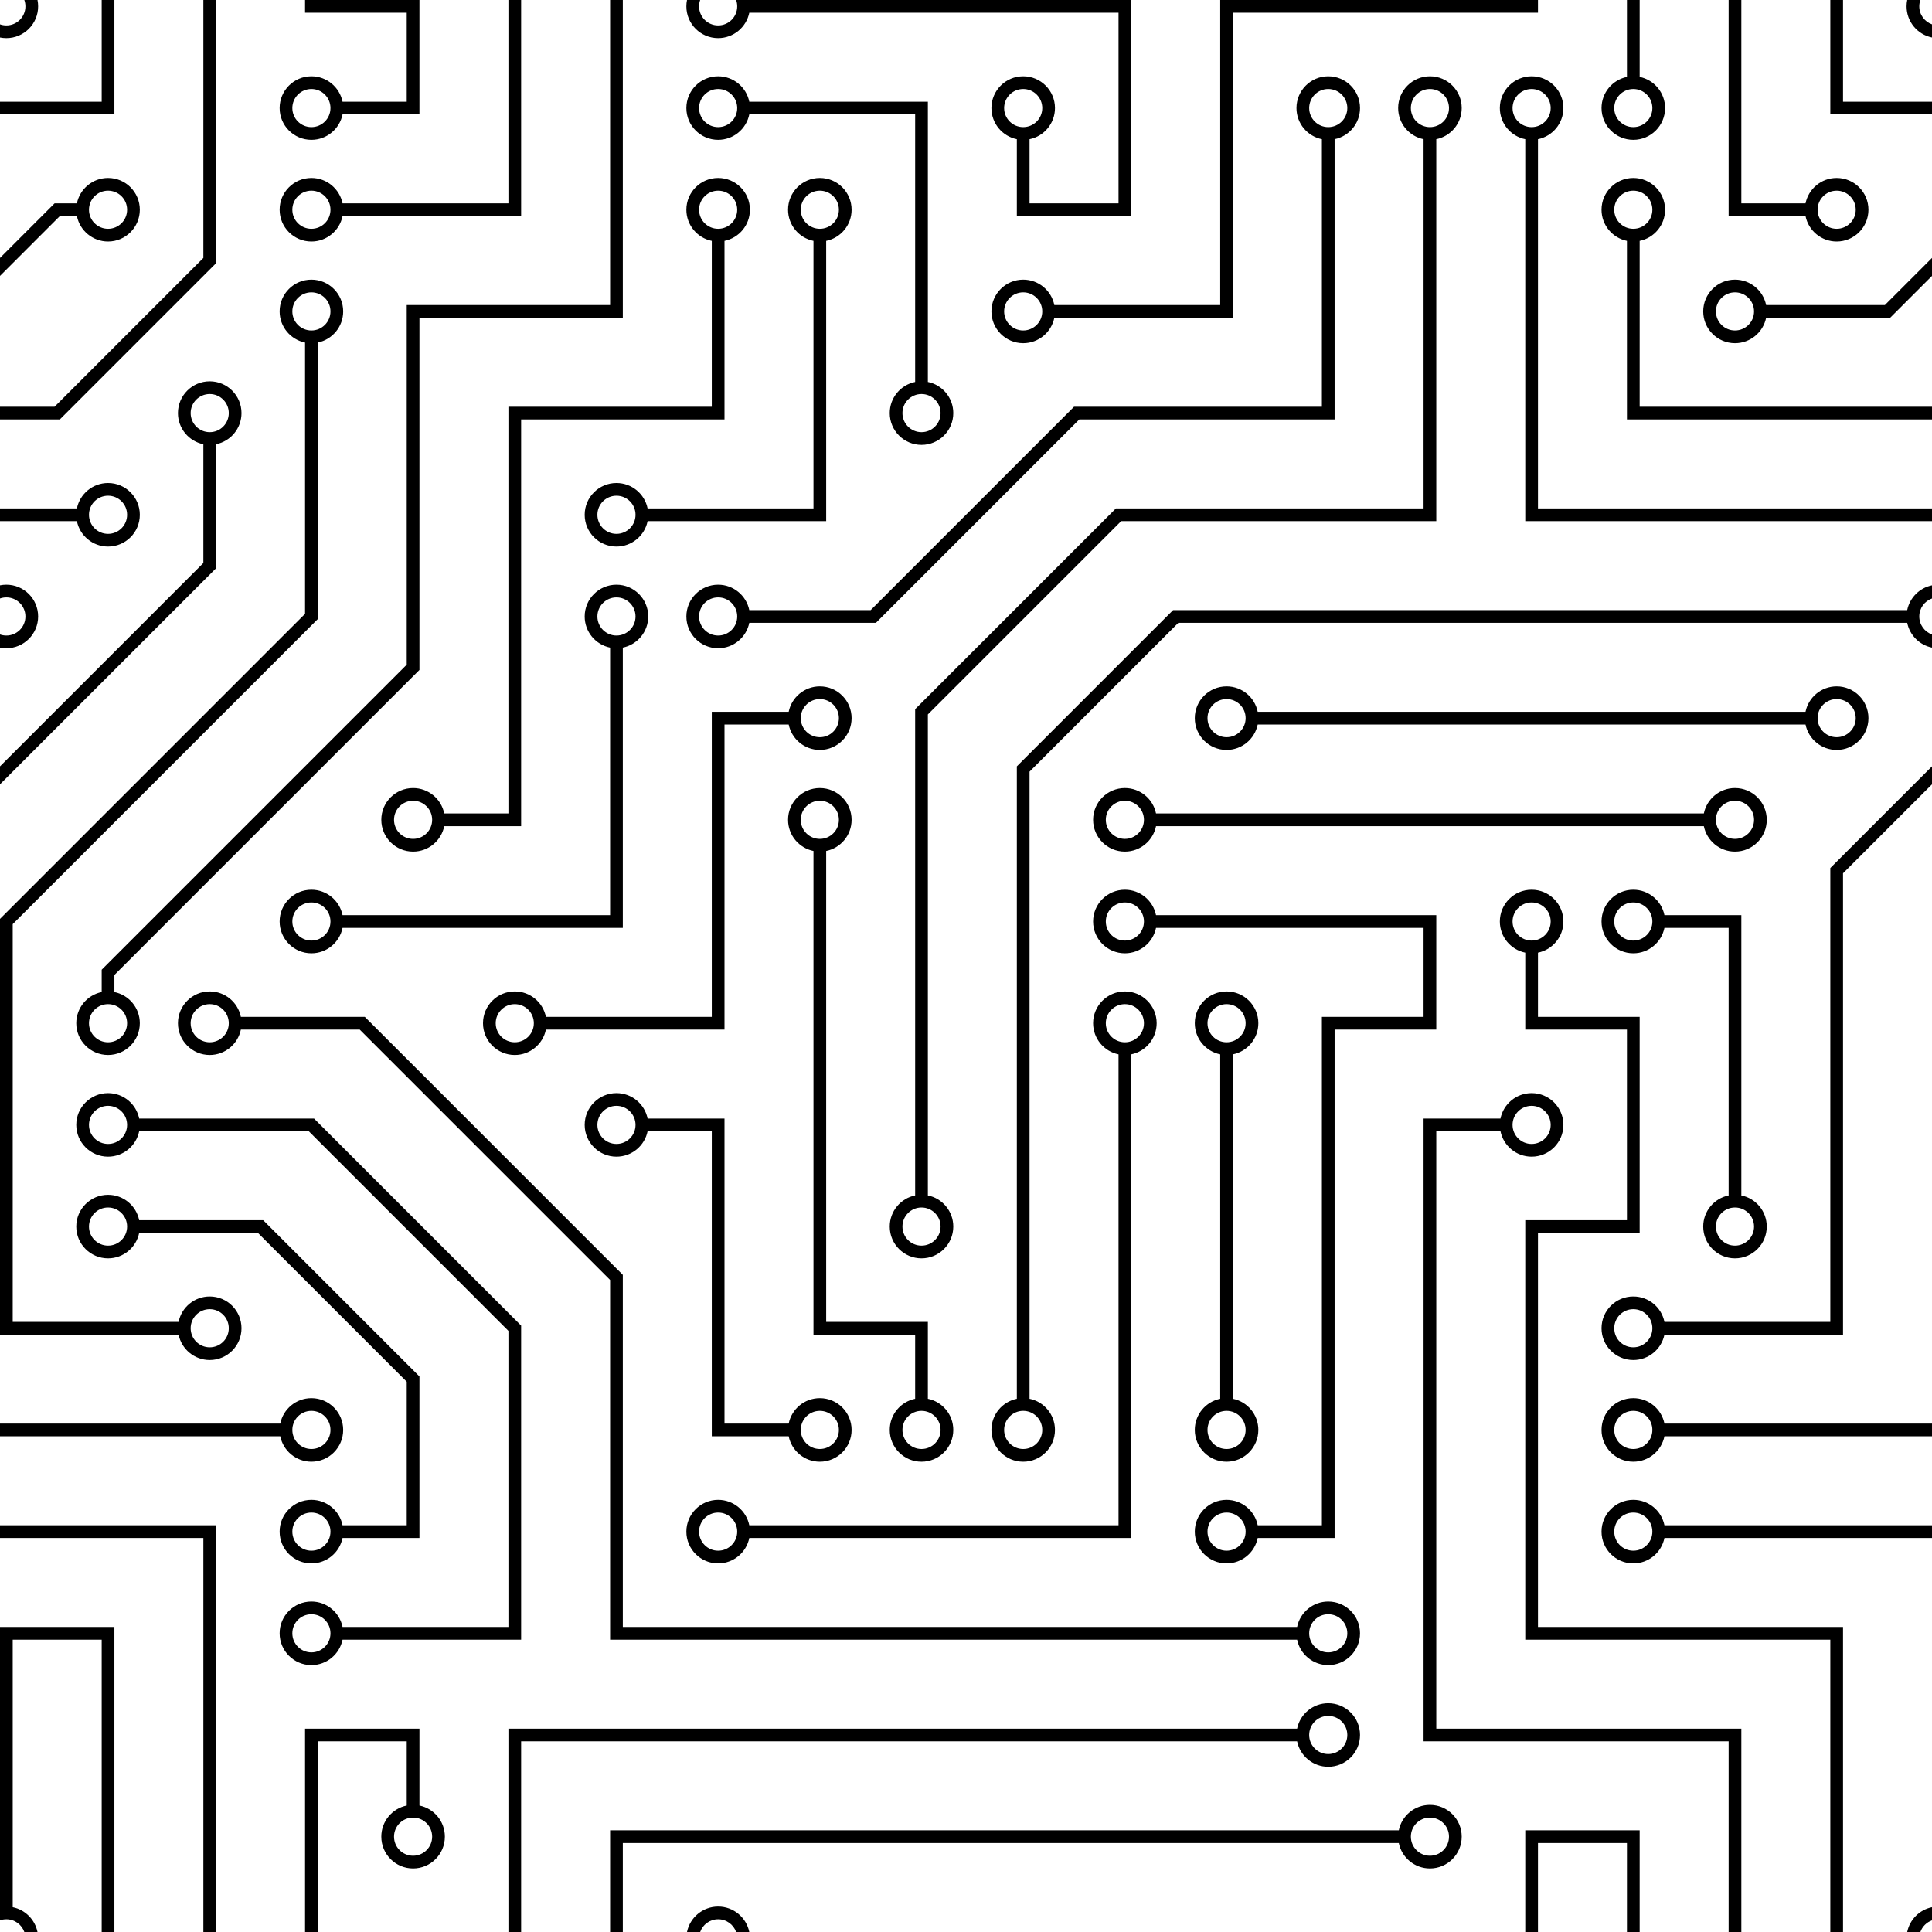
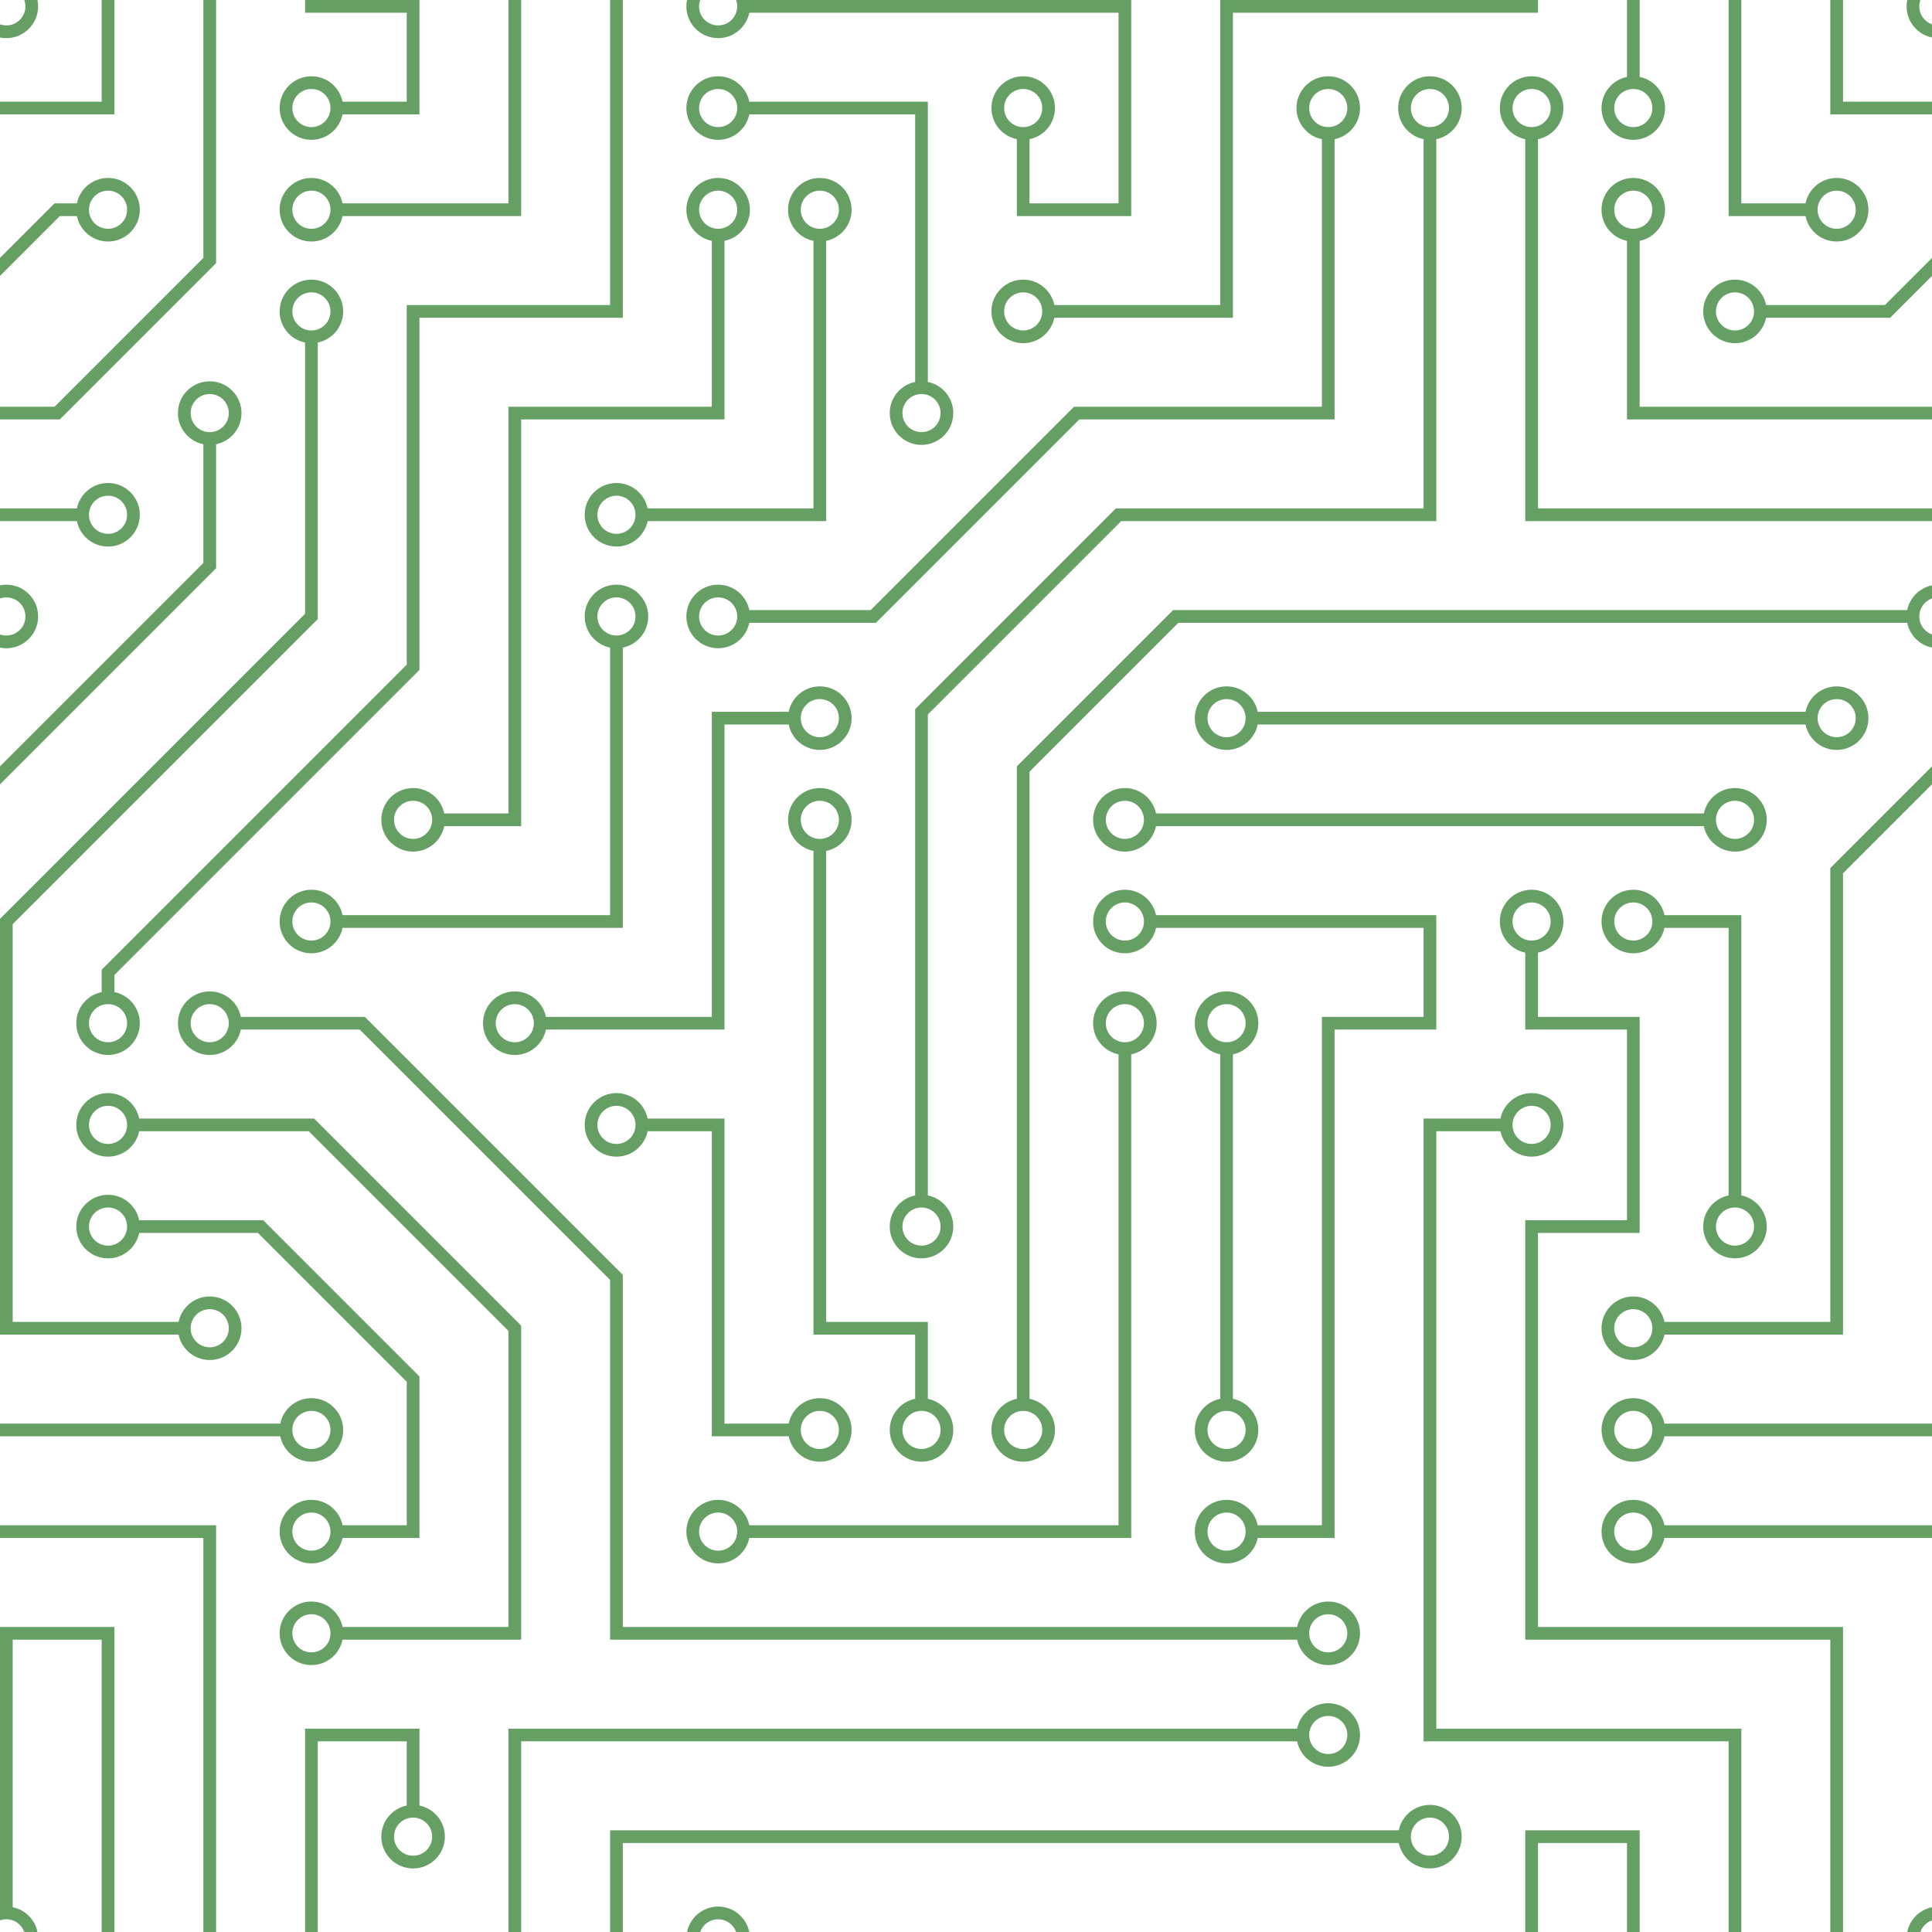
<svg xmlns="http://www.w3.org/2000/svg" width="304px" height="304px" viewBox="0 0 304 304" version="1.1">
  <defs />
  <g id="Page-1" stroke="none" stroke-width="1" fill="none" fill-rule="evenodd">
-     <g id="Artboard-3-Copy-2" fill="#000000">
+     <g id="Artboard-3-Copy-2" fill="#669F64">
      <path d="M44.1,224 C44.563,221.718 46.581,220 49,220 C51.761,220 54,222.239 54,225 C54,227.761 51.761,230 49,230 C46.581,230 44.563,228.282 44.1,226 L0,226 L0,224 L44.1,224 L44.1,224 Z M204.1,272 C204.563,269.718 206.581,268 209,268 C211.761,268 214,270.239 214,273 C214,275.761 211.761,278 209,278 C206.581,278 204.563,276.282 204.1,274 L82,274 L82,272 L204.1,272 L204.1,272 Z M261.9,226 C261.437,228.282 259.419,230 257,230 C254.239,230 252,227.761 252,225 C252,222.239 254.239,220 257,220 C259.419,220 261.437,221.718 261.9,224 L304,224 L304,226 L261.9,226 L261.9,226 Z M261.9,242 C261.437,244.282 259.419,246 257,246 C254.239,246 252,243.761 252,241 C252,238.239 254.239,236 257,236 C259.419,236 261.437,237.718 261.9,240 L304,240 L304,242 L261.9,242 L261.9,242 Z M268.1,128 C268.563,125.718 270.581,124 273,124 C275.761,124 278,126.239 278,129 C278,131.761 275.761,134 273,134 C270.581,134 268.563,132.282 268.1,130 L181.9,130 C181.437,132.282 179.419,134 177,134 C174.239,134 172,131.761 172,129 C172,126.239 174.239,124 177,124 C179.419,124 181.437,125.718 181.9,128 L268.1,128 L268.1,128 Z M12.1,80 C12.563,77.718 14.581,76 17,76 C19.761,76 22,78.239 22,81 C22,83.761 19.761,86 17,86 C14.581,86 12.563,84.282 12.1,82 L0,82 L0,80 L12.1,80 L12.1,80 Z M197.9,114 C197.437,116.282 195.419,118 193,118 C190.239,118 188,115.761 188,113 C188,110.239 190.239,108 193,108 C195.419,108 197.437,109.718 197.9,112 L284.1,112 C284.563,109.718 286.581,108 289,108 C291.761,108 294,110.239 294,113 C294,115.761 291.761,118 289,118 C286.581,118 284.563,116.282 284.1,114 L197.9,114 L197.9,114 Z M258,12.1 C260.282,12.563 262,14.581 262,17 C262,19.761 259.761,22 257,22 C254.239,22 252,19.761 252,17 C252,14.581 253.718,12.563 256,12.1 L256,0 L258,0 L258,12.1 L258,12.1 Z M194,220.1 C196.282,220.563 198,222.581 198,225 C198,227.761 195.761,230 193,230 C190.239,230 188,227.761 188,225 C188,222.581 189.718,220.563 192,220.1 L192,165.9 C189.718,165.437 188,163.419 188,161 C188,158.239 190.239,156 193,156 C195.761,156 198,158.239 198,161 C198,163.419 196.282,165.437 194,165.9 L194,220.1 L194,220.1 Z M242,21.9 C244.282,21.437 246,19.419 246,17 C246,14.239 243.761,12 241,12 C238.239,12 236,14.239 236,17 C236,19.419 237.718,21.437 240,21.9 L240,81 L240,82 L304,82 L304,80 L242,80 L242,80 L242,21.9 L242,21.9 Z M258,37.9 C260.282,37.437 262,35.419 262,33 C262,30.239 259.761,28 257,28 C254.239,28 252,30.239 252,33 C252,35.419 253.718,37.437 256,37.9 L256,65 L256,66 L304,66 L304,64 L258,64 L258,64 L258,37.9 L258,37.9 Z M130,133.9 C132.282,133.437 134,131.419 134,129 C134,126.239 131.761,124 129,124 C126.239,124 124,126.239 124,129 C124,131.419 125.718,133.437 128,133.9 L128,209 L128,210 L144,210 L144,210 L144,220.1 C141.718,220.563 140,222.581 140,225 C140,227.761 142.239,230 145,230 C147.761,230 150,227.761 150,225 C150,222.581 148.282,220.563 146,220.1 L146,208 L145,208 L130,208 L130,133.9 L130,133.9 Z M124.1,112 C124.563,109.718 126.581,108 129,108 C131.761,108 134,110.239 134,113 C134,115.761 131.761,118 129,118 C126.581,118 124.563,116.282 124.1,114 L114,114 L114,114 L114,162 L112.5,162 L85.9,162 C85.437,164.282 83.419,166 81,166 C78.239,166 76,163.761 76,161 C76,158.239 78.239,156 81,156 C83.419,156 85.437,157.718 85.9,160 L112,160 L112,113 L112,112 L124.1,112 L124.1,112 Z M117.9,242 C117.437,244.282 115.419,246 113,246 C110.239,246 108,243.761 108,241 C108,238.239 110.239,236 113,236 C115.419,236 117.437,237.718 117.9,240 L176,240 L176,165.9 C173.718,165.437 172,163.419 172,161 C172,158.239 174.239,156 177,156 C179.761,156 182,158.239 182,161 C182,163.419 180.282,165.437 178,165.9 L178,242 L177,242 L177,242 L117.9,242 L117.9,242 Z M101.9,178 C101.437,180.282 99.419,182 97,182 C94.239,182 92,179.761 92,177 C92,174.239 94.239,172 97,172 C99.419,172 101.437,173.718 101.9,176 L114,176 L114,177 L114,224 L114,224 L124.1,224 C124.563,221.718 126.581,220 129,220 C131.761,220 134,222.239 134,225 C134,227.761 131.761,230 129,230 C126.581,230 124.563,228.282 124.1,226 L112,226 L112,225 L112,178 L101.9,178 L101.9,178 Z M66,284.1 C68.282,284.563 70,286.581 70,289 C70,291.761 67.761,294 65,294 C62.239,294 60,291.761 60,289 C60,286.581 61.718,284.563 64,284.1 L64,274 L50,274 L50,304 L48,304 L48,272 L49,272 L49,272 L64.5,272 L66,272 L66,284.1 L66,284.1 Z M236.1,176 C236.563,173.718 238.581,172 241,172 C243.761,172 246,174.239 246,177 C246,179.761 243.761,182 241,182 C238.581,182 236.563,180.282 236.1,178 L226,178 L226,178 L226,272 L274,272 L274,273 L274,304 L272,304 L272,274 L224,274 L224,273 L224,177 L224,176 L236.1,176 L236.1,176 Z M261.9,146 C261.437,148.282 259.419,150 257,150 C254.239,150 252,147.761 252,145 C252,142.239 254.239,140 257,140 C259.419,140 261.437,141.718 261.9,144 L274,144 L274,145.5 L274,145.5 L274,188.1 C276.282,188.563 278,190.581 278,193 C278,195.761 275.761,198 273,198 C270.239,198 268,195.761 268,193 C268,190.581 269.718,188.563 272,188.1 L272,146 L261.9,146 L261.9,146 Z M197.9,242 C197.437,244.282 195.419,246 193,246 C190.239,246 188,243.761 188,241 C188,238.239 190.239,236 193,236 C195.419,236 197.437,237.718 197.9,240 L208,240 L208,240 L208,160 L209,160 L224,160 L224,146 L181.9,146 C181.437,148.282 179.419,150 177,150 C174.239,150 172,147.761 172,145 C172,142.239 174.239,140 177,140 C179.419,140 181.437,141.718 181.9,144 L226,144 L226,145 L226,162 L225,162 L210,162 L210,241 L210,242 L197.9,242 L197.9,242 Z M284.1,32 C284.563,29.718 286.581,28 289,28 C291.761,28 294,30.239 294,33 C294,35.761 291.761,38 289,38 C286.581,38 284.563,36.282 284.1,34 L272,34 L272,33 L272,0 L274,0 L274,32 L274,32 L284.1,32 L284.1,32 Z M98,101.9 C100.282,101.437 102,99.419 102,97 C102,94.239 99.761,92 97,92 C94.239,92 92,94.239 92,97 C92,99.419 93.718,101.437 96,101.9 L96,144 L53.9,144 C53.437,141.718 51.419,140 49,140 C46.239,140 44,142.239 44,145 C44,147.761 46.239,150 49,150 C51.419,150 53.437,148.282 53.9,146 L96.5,146 L96.5,146 L98,146 L98,101.9 L98,101.9 Z M53.9,34 C53.437,36.282 51.419,38 49,38 C46.239,38 44,35.761 44,33 C44,30.239 46.239,28 49,28 C51.419,28 53.437,29.718 53.9,32 L80,32 L80,0 L82,0 L82,34 L81,34 L81,34 L53.9,34 L53.9,34 Z M114,37.9 C116.282,37.437 118,35.419 118,33 C118,30.239 115.761,28 113,28 C110.239,28 108,30.239 108,33 C108,35.419 109.718,37.437 112,37.9 L112,64 L80,64 L80,65 L80,128 L69.9,128 C69.437,125.718 67.419,124 65,124 C62.239,124 60,126.239 60,129 C60,131.761 62.239,134 65,134 C67.419,134 69.437,132.282 69.9,130 L82,130 L82,128.5 L82,66 L82,66 L113,66 L114,66 L114,37.9 L114,37.9 Z M101.9,82 C101.437,84.282 99.419,86 97,86 C94.239,86 92,83.761 92,81 C92,78.239 94.239,76 97,76 C99.419,76 101.437,77.718 101.9,80 L128,80 L128,37.9 C125.718,37.437 124,35.419 124,33 C124,30.239 126.239,28 129,28 C131.761,28 134,30.239 134,33 C134,35.419 132.282,37.437 130,37.9 L130,82 L128.5,82 L128.5,82 L101.9,82 L101.9,82 Z M117.9,18 C117.437,20.282 115.419,22 113,22 C110.239,22 108,19.761 108,17 C108,14.239 110.239,12 113,12 C115.419,12 117.437,13.718 117.9,16 L146,16 L146,17 L146,17 L146,60.1 C148.282,60.563 150,62.581 150,65 C150,67.761 147.761,70 145,70 C142.239,70 140,67.761 140,65 C140,62.581 141.718,60.563 144,60.1 L144,18 L117.9,18 L117.9,18 Z M220.1,288 C220.563,285.718 222.581,284 225,284 C227.761,284 230,286.239 230,289 C230,291.761 227.761,294 225,294 C222.581,294 220.563,292.282 220.1,290 L98,290 L98,304 L96,304 L96,288 L97,288 L220.1,288 L220.1,288 Z M242,149.9 C244.282,149.437 246,147.419 246,145 C246,142.239 243.761,140 241,140 C238.239,140 236,142.239 236,145 C236,147.419 237.718,149.437 240,149.9 L240,162 L241.5,162 L256,162 L256,192 L241.5,192 L240,192 L240,257 L240,258 L288,258 L288,304 L290,304 L290,257 L290,256 L242,256 L242,256 L242,194 L257,194 L258,194 L258,160 L257,160 L242,160 L242,149.9 L242,149.9 Z M53.9,18 C53.437,20.282 51.419,22 49,22 C46.239,22 44,19.761 44,17 C44,14.239 46.239,12 49,12 C51.419,12 53.437,13.718 53.9,16 L64,16 L64,2 L48,2 L48,0 L64.5,0 L64.5,1.11022302e-16 L66,1.11022302e-16 L66,18 L65,18 L53.9,18 L53.9,18 Z M165.9,50 C165.437,52.282 163.419,54 161,54 C158.239,54 156,51.761 156,49 C156,46.239 158.239,44 161,44 C163.419,44 165.437,45.718 165.9,48 L192,48 L192,1 L192,0 L242,0 L242,2 L194,2 L194,2 L194,50 L193,50 L165.9,50 L165.9,50 Z M117.9,2 C117.437,4.282 115.419,6 113,6 C110.239,6 108,3.761 108,1 C108,0.658 108.034,0.323 108.1,-1.28508315e-14 L110.171,-1.1185497e-14 C110.06,0.313 110,0.649 110,1 C110,2.657 111.343,4 113,4 C114.657,4 116,2.657 116,1 C116,0.649 115.94,0.313 115.829,-1.22213351e-12 L117.45,-1.1185497e-14 L176.5,-1.1185497e-14 L176.5,-1.10744747e-14 L178,-1.10744747e-14 L178,34 L177,34 L160,34 L160,33 L160,21.9 C157.718,21.437 156,19.419 156,17 C156,14.239 158.239,12 161,12 C163.761,12 166,14.239 166,17 C166,19.419 164.282,21.437 162,21.9 L162,32 L176,32 L176,2 L117.9,2 L117.9,2 Z M117.9,98 C117.437,100.282 115.419,102 113,102 C110.239,102 108,99.761 108,97 C108,94.239 110.239,92 113,92 C115.419,92 117.437,93.718 117.9,96 L137,96 L169,64 L170.414,64 L170.414,64 L208,64 L208,21.9 C205.718,21.437 204,19.419 204,17 C204,14.239 206.239,12 209,12 C211.761,12 214,14.239 214,17 C214,19.419 212.282,21.437 210,21.9 L210,66 L209,66 L169.828,66 L137.828,98 L136,98 L117.9,98 L117.9,98 Z M146,188.1 C148.282,188.563 150,190.581 150,193 C150,195.761 147.761,198 145,198 C142.239,198 140,195.761 140,193 C140,190.581 141.718,188.563 144,188.1 L144,113.207 L144,111.586 L175.586,80 L177.207,80 L177.207,80 L224,80 L224,21.9 C221.718,21.437 220,19.419 220,17 C220,14.239 222.239,12 225,12 C227.761,12 230,14.239 230,17 C230,19.419 228.282,21.437 226,21.9 L226,82 L225,82 L176.414,82 L146,112.414 L146,188.1 L146,188.1 Z M162,220.1 C164.282,220.563 166,222.581 166,225 C166,227.761 163.761,230 161,230 C158.239,230 156,227.761 156,225 C156,222.581 157.718,220.563 160,220.1 L160,122.207 L160,120.586 L184.586,96 L186.207,96 L300.1,96 C300.498,94.041 302.041,92.498 304,92.1 L304,94.171 C302.835,94.583 302,95.694 302,97 C302,98.306 302.835,99.417 304,99.829 L304,101.9 C302.041,101.502 300.498,99.959 300.1,98 L185.414,98 L185.414,98 L162,121.414 L162,220.1 L162,220.1 Z M18,156.1 C20.282,156.563 22,158.581 22,161 C22,163.761 19.761,166 17,166 C14.239,166 12,163.761 12,161 C12,158.581 13.718,156.563 16,156.1 L16,154.207 L16,152.586 L64,104.586 L64,104.586 L64,48 L65,48 L96,48 L96,0 L98,0 L98,48.5 L98,50 L66,50 L66,103.793 L66,105.414 L18,153.414 L18,156.1 L18,156.1 Z M50,53.9 C52.282,53.437 54,51.419 54,49 C54,46.239 51.761,44 49,44 C46.239,44 44,46.239 44,49 C44,51.419 45.718,53.437 48,53.9 L48,96.586 L1.04360964e-14,144.586 L0,144.586 L0,146.207 L0,209 L0,210 L28.1,210 C28.563,212.282 30.581,214 33,214 C35.761,214 38,211.761 38,209 C38,206.239 35.761,204 33,204 C30.581,204 28.563,205.718 28.1,208 L2,208 L2,145.414 L2,145.414 L50,97.414 L50,95.793 L50,53.9 L50,53.9 Z M34,69.9 C36.282,69.437 38,67.419 38,65 C38,62.239 35.761,60 33,60 C30.239,60 28,62.239 28,65 C28,67.419 29.718,69.437 32,69.9 L32,88.586 L0,120.586 L2.22044605e-15,120.586 L3.56659147e-15,123.414 L34,89.414 L34,87.793 L34,87.793 L34,69.9 L34,69.9 Z M12.1,32 C12.563,29.718 14.581,28 17,28 C19.761,28 22,30.239 22,33 C22,35.761 19.761,38 17,38 C14.581,38 12.563,36.282 12.1,34 L9.414,34 L8.8817842e-16,43.414 L0,40.586 L4.4408921e-16,40.586 L8.586,32 L10.207,32 L10.207,32 L12.1,32 L12.1,32 Z M277.9,50 C277.437,52.282 275.419,54 273,54 C270.239,54 268,51.761 268,49 C268,46.239 270.239,44 273,44 C275.419,44 277.437,45.718 277.9,48 L296.586,48 L296.586,48 L304,40.586 L304,43.414 L297.414,50 L295.793,50 L277.9,50 L277.9,50 Z M261.9,210 C261.437,212.282 259.419,214 257,214 C254.239,214 252,211.761 252,209 C252,206.239 254.239,204 257,204 C259.419,204 261.437,205.718 261.9,208 L288,208 L288,138.207 L288,136.586 L304,120.586 L304,123.414 L290,137.414 L290,137.414 L290,210 L289,210 L261.9,210 L261.9,210 Z M53.9,242 C53.437,244.282 51.419,246 49,246 C46.239,246 44,243.761 44,241 C44,238.239 46.239,236 49,236 C51.419,236 53.437,237.718 53.9,240 L64,240 L64,217.414 L40.586,194 L21.9,194 C21.437,196.282 19.419,198 17,198 C14.239,198 12,195.761 12,193 C12,190.239 14.239,188 17,188 C19.419,188 21.437,189.718 21.9,192 L39.793,192 L41.414,192 L66,216.586 L66,216.586 L66,218.207 L66,218.207 L66,242 L65,242 L53.9,242 L53.9,242 Z M204.1,256 C204.563,253.718 206.581,252 209,252 C211.761,252 214,254.239 214,257 C214,259.761 211.761,262 209,262 C206.581,262 204.563,260.282 204.1,258 L96,258 L96,256.5 L96,201.402 L56.598,162 L37.9,162 C37.437,164.282 35.419,166 33,166 C30.239,166 28,163.761 28,161 C28,158.239 30.239,156 33,156 C35.419,156 37.437,157.718 37.9,160 L55.799,160 L57.402,160 L98,200.598 L98,200.598 L98,201.799 L98,201.799 L98,256 L204.1,256 L204.1,256 Z M53.9,258 C53.437,260.282 51.419,262 49,262 C46.239,262 44,259.761 44,257 C44,254.239 46.239,252 49,252 C51.419,252 53.437,253.718 53.9,256 L80,256 L80,209.414 L48.586,178 L21.9,178 C21.437,180.282 19.419,182 17,182 C14.239,182 12,179.761 12,177 C12,174.239 14.239,172 17,172 C19.419,172 21.437,173.718 21.9,176 L47.793,176 L49.414,176 L82,208.586 L82,208.586 L82,210.207 L82,210.207 L82,258 L81,258 L53.9,258 L53.9,258 Z M97,100 C98.657,100 100,98.657 100,97 C100,95.343 98.657,94 97,94 C95.343,94 94,95.343 94,97 C94,98.657 95.343,100 97,100 L97,100 Z M97,84 C98.657,84 100,82.657 100,81 C100,79.343 98.657,78 97,78 C95.343,78 94,79.343 94,81 C94,82.657 95.343,84 97,84 L97,84 Z M113,100 C114.657,100 116,98.657 116,97 C116,95.343 114.657,94 113,94 C111.343,94 110,95.343 110,97 C110,98.657 111.343,100 113,100 L113,100 Z M129,116 C130.657,116 132,114.657 132,113 C132,111.343 130.657,110 129,110 C127.343,110 126,111.343 126,113 C126,114.657 127.343,116 129,116 L129,116 Z M129,132 C130.657,132 132,130.657 132,129 C132,127.343 130.657,126 129,126 C127.343,126 126,127.343 126,129 C126,130.657 127.343,132 129,132 L129,132 Z M81,164 C82.657,164 84,162.657 84,161 C84,159.343 82.657,158 81,158 C79.343,158 78,159.343 78,161 C78,162.657 79.343,164 81,164 L81,164 Z M97,180 C98.657,180 100,178.657 100,177 C100,175.343 98.657,174 97,174 C95.343,174 94,175.343 94,177 C94,178.657 95.343,180 97,180 L97,180 Z M129,228 C130.657,228 132,226.657 132,225 C132,223.343 130.657,222 129,222 C127.343,222 126,223.343 126,225 C126,226.657 127.343,228 129,228 L129,228 Z M113,244 C114.657,244 116,242.657 116,241 C116,239.343 114.657,238 113,238 C111.343,238 110,239.343 110,241 C110,242.657 111.343,244 113,244 L113,244 Z M145,228 C146.657,228 148,226.657 148,225 C148,223.343 146.657,222 145,222 C143.343,222 142,223.343 142,225 C142,226.657 143.343,228 145,228 L145,228 Z M145,196 C146.657,196 148,194.657 148,193 C148,191.343 146.657,190 145,190 C143.343,190 142,191.343 142,193 C142,194.657 143.343,196 145,196 L145,196 Z M161,228 C162.657,228 164,226.657 164,225 C164,223.343 162.657,222 161,222 C159.343,222 158,223.343 158,225 C158,226.657 159.343,228 161,228 L161,228 Z M193,244 C194.657,244 196,242.657 196,241 C196,239.343 194.657,238 193,238 C191.343,238 190,239.343 190,241 C190,242.657 191.343,244 193,244 L193,244 Z M193,228 C194.657,228 196,226.657 196,225 C196,223.343 194.657,222 193,222 C191.343,222 190,223.343 190,225 C190,226.657 191.343,228 193,228 L193,228 Z M177,164 C178.657,164 180,162.657 180,161 C180,159.343 178.657,158 177,158 C175.343,158 174,159.343 174,161 C174,162.657 175.343,164 177,164 L177,164 Z M193,164 C194.657,164 196,162.657 196,161 C196,159.343 194.657,158 193,158 C191.343,158 190,159.343 190,161 C190,162.657 191.343,164 193,164 L193,164 Z M209,260 C210.657,260 212,258.657 212,257 C212,255.343 210.657,254 209,254 C207.343,254 206,255.343 206,257 C206,258.657 207.343,260 209,260 L209,260 Z M209,276 C210.657,276 212,274.657 212,273 C212,271.343 210.657,270 209,270 C207.343,270 206,271.343 206,273 C206,274.657 207.343,276 209,276 L209,276 Z M225,292 C226.657,292 228,290.657 228,289 C228,287.343 226.657,286 225,286 C223.343,286 222,287.343 222,289 C222,290.657 223.343,292 225,292 L225,292 Z M241,148 C242.657,148 244,146.657 244,145 C244,143.343 242.657,142 241,142 C239.343,142 238,143.343 238,145 C238,146.657 239.343,148 241,148 L241,148 Z M241,180 C242.657,180 244,178.657 244,177 C244,175.343 242.657,174 241,174 C239.343,174 238,175.343 238,177 C238,178.657 239.343,180 241,180 L241,180 Z M257,148 C258.657,148 260,146.657 260,145 C260,143.343 258.657,142 257,142 C255.343,142 254,143.343 254,145 C254,146.657 255.343,148 257,148 L257,148 Z M273,132 C274.657,132 276,130.657 276,129 C276,127.343 274.657,126 273,126 C271.343,126 270,127.343 270,129 C270,130.657 271.343,132 273,132 L273,132 Z M177,132 C178.657,132 180,130.657 180,129 C180,127.343 178.657,126 177,126 C175.343,126 174,127.343 174,129 C174,130.657 175.343,132 177,132 L177,132 Z M177,148 C178.657,148 180,146.657 180,145 C180,143.343 178.657,142 177,142 C175.343,142 174,143.343 174,145 C174,146.657 175.343,148 177,148 L177,148 Z M193,116 C194.657,116 196,114.657 196,113 C196,111.343 194.657,110 193,110 C191.343,110 190,111.343 190,113 C190,114.657 191.343,116 193,116 L193,116 Z M289,116 C290.657,116 292,114.657 292,113 C292,111.343 290.657,110 289,110 C287.343,110 286,111.343 286,113 C286,114.657 287.343,116 289,116 L289,116 Z M273,52 C274.657,52 276,50.657 276,49 C276,47.343 274.657,46 273,46 C271.343,46 270,47.343 270,49 C270,50.657 271.343,52 273,52 L273,52 Z M289,36 C290.657,36 292,34.657 292,33 C292,31.343 290.657,30 289,30 C287.343,30 286,31.343 286,33 C286,34.657 287.343,36 289,36 L289,36 Z M257,36 C258.657,36 260,34.657 260,33 C260,31.343 258.657,30 257,30 C255.343,30 254,31.343 254,33 C254,34.657 255.343,36 257,36 L257,36 Z M257,20 C258.657,20 260,18.657 260,17 C260,15.343 258.657,14 257,14 C255.343,14 254,15.343 254,17 C254,18.657 255.343,20 257,20 L257,20 Z M241,20 C242.657,20 244,18.657 244,17 C244,15.343 242.657,14 241,14 C239.343,14 238,15.343 238,17 C238,18.657 239.343,20 241,20 L241,20 Z M225,20 C226.657,20 228,18.657 228,17 C228,15.343 226.657,14 225,14 C223.343,14 222,15.343 222,17 C222,18.657 223.343,20 225,20 L225,20 Z M209,20 C210.657,20 212,18.657 212,17 C212,15.343 210.657,14 209,14 C207.343,14 206,15.343 206,17 C206,18.657 207.343,20 209,20 L209,20 Z M49,36 C50.657,36 52,34.657 52,33 C52,31.343 50.657,30 49,30 C47.343,30 46,31.343 46,33 C46,34.657 47.343,36 49,36 L49,36 Z M17,36 C18.657,36 20,34.657 20,33 C20,31.343 18.657,30 17,30 C15.343,30 14,31.343 14,33 C14,34.657 15.343,36 17,36 L17,36 Z M49,52 C50.657,52 52,50.657 52,49 C52,47.343 50.657,46 49,46 C47.343,46 46,47.343 46,49 C46,50.657 47.343,52 49,52 L49,52 Z M33,68 C34.657,68 36,66.657 36,65 C36,63.343 34.657,62 33,62 C31.343,62 30,63.343 30,65 C30,66.657 31.343,68 33,68 L33,68 Z M49,20 C50.657,20 52,18.657 52,17 C52,15.343 50.657,14 49,14 C47.343,14 46,15.343 46,17 C46,18.657 47.343,20 49,20 L49,20 Z M49,260 C50.657,260 52,258.657 52,257 C52,255.343 50.657,254 49,254 C47.343,254 46,255.343 46,257 C46,258.657 47.343,260 49,260 L49,260 Z M65,292 C66.657,292 68,290.657 68,289 C68,287.343 66.657,286 65,286 C63.343,286 62,287.343 62,289 C62,290.657 63.343,292 65,292 L65,292 Z M49,228 C50.657,228 52,226.657 52,225 C52,223.343 50.657,222 49,222 C47.343,222 46,223.343 46,225 C46,226.657 47.343,228 49,228 L49,228 Z M49,244 C50.657,244 52,242.657 52,241 C52,239.343 50.657,238 49,238 C47.343,238 46,239.343 46,241 C46,242.657 47.343,244 49,244 L49,244 Z M33,212 C34.657,212 36,210.657 36,209 C36,207.343 34.657,206 33,206 C31.343,206 30,207.343 30,209 C30,210.657 31.343,212 33,212 L33,212 Z M113,36 C114.657,36 116,34.657 116,33 C116,31.343 114.657,30 113,30 C111.343,30 110,31.343 110,33 C110,34.657 111.343,36 113,36 L113,36 Z M129,36 C130.657,36 132,34.657 132,33 C132,31.343 130.657,30 129,30 C127.343,30 126,31.343 126,33 C126,34.657 127.343,36 129,36 L129,36 Z M113,20 C114.657,20 116,18.657 116,17 C116,15.343 114.657,14 113,14 C111.343,14 110,15.343 110,17 C110,18.657 111.343,20 113,20 L113,20 Z M145,68 C146.657,68 148,66.657 148,65 C148,63.343 146.657,62 145,62 C143.343,62 142,63.343 142,65 C142,66.657 143.343,68 145,68 L145,68 Z M161,52 C162.657,52 164,50.657 164,49 C164,47.343 162.657,46 161,46 C159.343,46 158,47.343 158,49 C158,50.657 159.343,52 161,52 L161,52 Z M161,20 C162.657,20 164,18.657 164,17 C164,15.343 162.657,14 161,14 C159.343,14 158,15.343 158,17 C158,18.657 159.343,20 161,20 L161,20 Z M273,196 C274.657,196 276,194.657 276,193 C276,191.343 274.657,190 273,190 C271.343,190 270,191.343 270,193 C270,194.657 271.343,196 273,196 L273,196 Z M257,212 C258.657,212 260,210.657 260,209 C260,207.343 258.657,206 257,206 C255.343,206 254,207.343 254,209 C254,210.657 255.343,212 257,212 L257,212 Z M257,228 C258.657,228 260,226.657 260,225 C260,223.343 258.657,222 257,222 C255.343,222 254,223.343 254,225 C254,226.657 255.343,228 257,228 L257,228 Z M257,244 C258.657,244 260,242.657 260,241 C260,239.343 258.657,238 257,238 C255.343,238 254,239.343 254,241 C254,242.657 255.343,244 257,244 L257,244 Z M17,180 C18.657,180 20,178.657 20,177 C20,175.343 18.657,174 17,174 C15.343,174 14,175.343 14,177 C14,178.657 15.343,180 17,180 L17,180 Z M17,196 C18.657,196 20,194.657 20,193 C20,191.343 18.657,190 17,190 C15.343,190 14,191.343 14,193 C14,194.657 15.343,196 17,196 L17,196 Z M17,164 C18.657,164 20,162.657 20,161 C20,159.343 18.657,158 17,158 C15.343,158 14,159.343 14,161 C14,162.657 15.343,164 17,164 L17,164 Z M33,164 C34.657,164 36,162.657 36,161 C36,159.343 34.657,158 33,158 C31.343,158 30,159.343 30,161 C30,162.657 31.343,164 33,164 L33,164 Z M17,84 C18.657,84 20,82.657 20,81 C20,79.343 18.657,78 17,78 C15.343,78 14,79.343 14,81 C14,82.657 15.343,84 17,84 L17,84 Z M49,148 C50.657,148 52,146.657 52,145 C52,143.343 50.657,142 49,142 C47.343,142 46,143.343 46,145 C46,146.657 47.343,148 49,148 L49,148 Z M65,132 C66.657,132 68,130.657 68,129 C68,127.343 66.657,126 65,126 C63.343,126 62,127.343 62,129 C62,130.657 63.343,132 65,132 L65,132 Z M34,39.793 L34,0 L32,0 L32,40.586 L8.586,64 L0,64 L0,66 L7.793,66 L9.414,66 L34,41.414 L34,39.793 L34,39.793 L34,39.793 Z M2,300.1 L2,258 L16,258 L16,304 L18,304 L18,257 L18,256 L1,256 L0,256 L0,300.55 L1.60982339e-15,302.171 C0.313,302.06 0.649,302 1,302 C2.306,302 3.417,302.835 3.829,304 L5.9,304 C5.502,302.041 3.959,300.498 2,300.1 L2,300.1 L2,300.1 Z M34,241 L34,304 L32,304 L32,242 L0,242 L0,240 L34,240 L34,241 L34,241 L34,241 Z M17,18 L18,18 L18,0 L16,0 L16,16 L0,16 L0,18 L17,18 L17,18 L17,18 Z M290,16 L290,0 L288,0 L288,17 L288,18 L304,18 L304,16 L290,16 L290,16 Z M258,289 L258,304 L256,304 L256,290 L242,290 L242,304 L240,304 L240,288 L241,288 L258,288 L258,289 L258,289 Z M-7.74935671e-14,92.1 C0.323,92.034 0.658,92 1,92 C3.761,92 6,94.239 6,97 C6,99.761 3.761,102 1,102 C0.658,102 0.323,101.966 -3.94129174e-14,101.9 L-3.94129174e-14,99.829 C0.313,99.94 0.649,100 1,100 C2.657,100 4,98.657 4,97 C4,95.343 2.657,94 1,94 C0.649,94 0.313,94.06 -1.25055521e-12,94.171 L-3.94129174e-14,92.1 L-7.74935671e-14,92.1 L-7.74935671e-14,92.1 Z M80,272 L82,272 L82,304 L80,304 L80,272 L80,272 Z M117.9,304 C117.437,301.718 115.419,300 113,300 C110.581,300 108.563,301.718 108.1,304 L110.171,304 C110.583,302.835 111.694,302 113,302 C114.306,302 115.417,302.835 115.829,304 L117.9,304 L117.9,304 L117.9,304 Z M5.9,-4.15223411e-14 C5.966,0.323 6,0.658 6,1 C6,3.761 3.761,6 1,6 C0.658,6 0.323,5.966 0,5.9 L1.72084569e-15,3.829 C0.313,3.94 0.649,4 1,4 C2.657,4 4,2.657 4,1 C4,0.649 3.94,0.313 3.829,-1.25055521e-12 L5.9,-3.9634962e-14 L5.9,-4.15223411e-14 L5.9,-4.15223411e-14 Z M300.1,0 C300.034,0.323 300,0.658 300,1 C300,3.419 301.718,5.437 304,5.9 L304,3.829 C302.835,3.417 302,2.306 302,1 C302,0.649 302.06,0.313 302.171,1.52655666e-15 L300.1,1.72084569e-15 L300.1,0 L300.1,0 Z M304,300.1 C302.041,300.498 300.498,302.041 300.1,304 L302.171,304 C302.472,303.148 303.148,302.472 304,302.171 L304,300.1 L304,300.1 Z" id="Combined-Shape" />
    </g>
  </g>
</svg>
